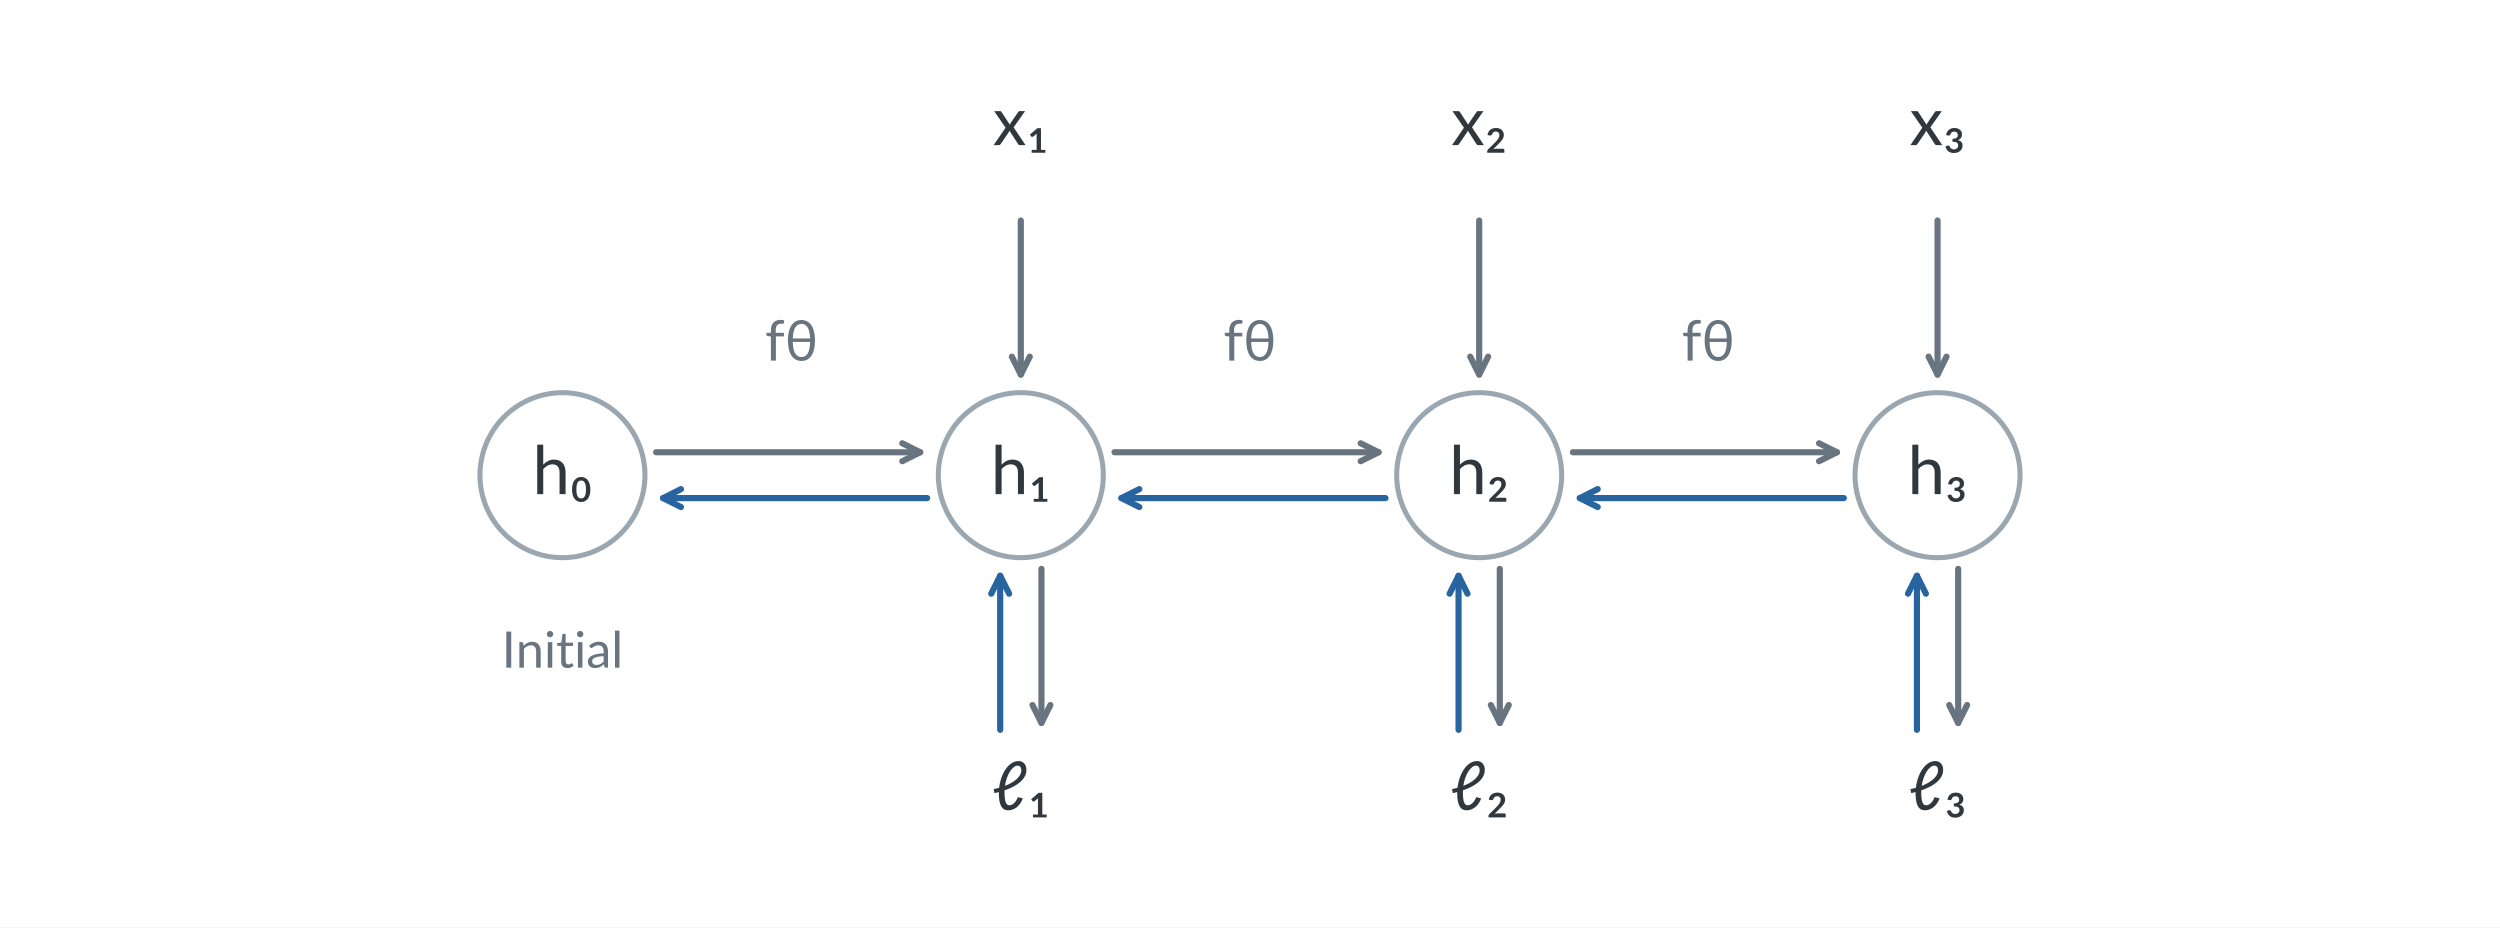
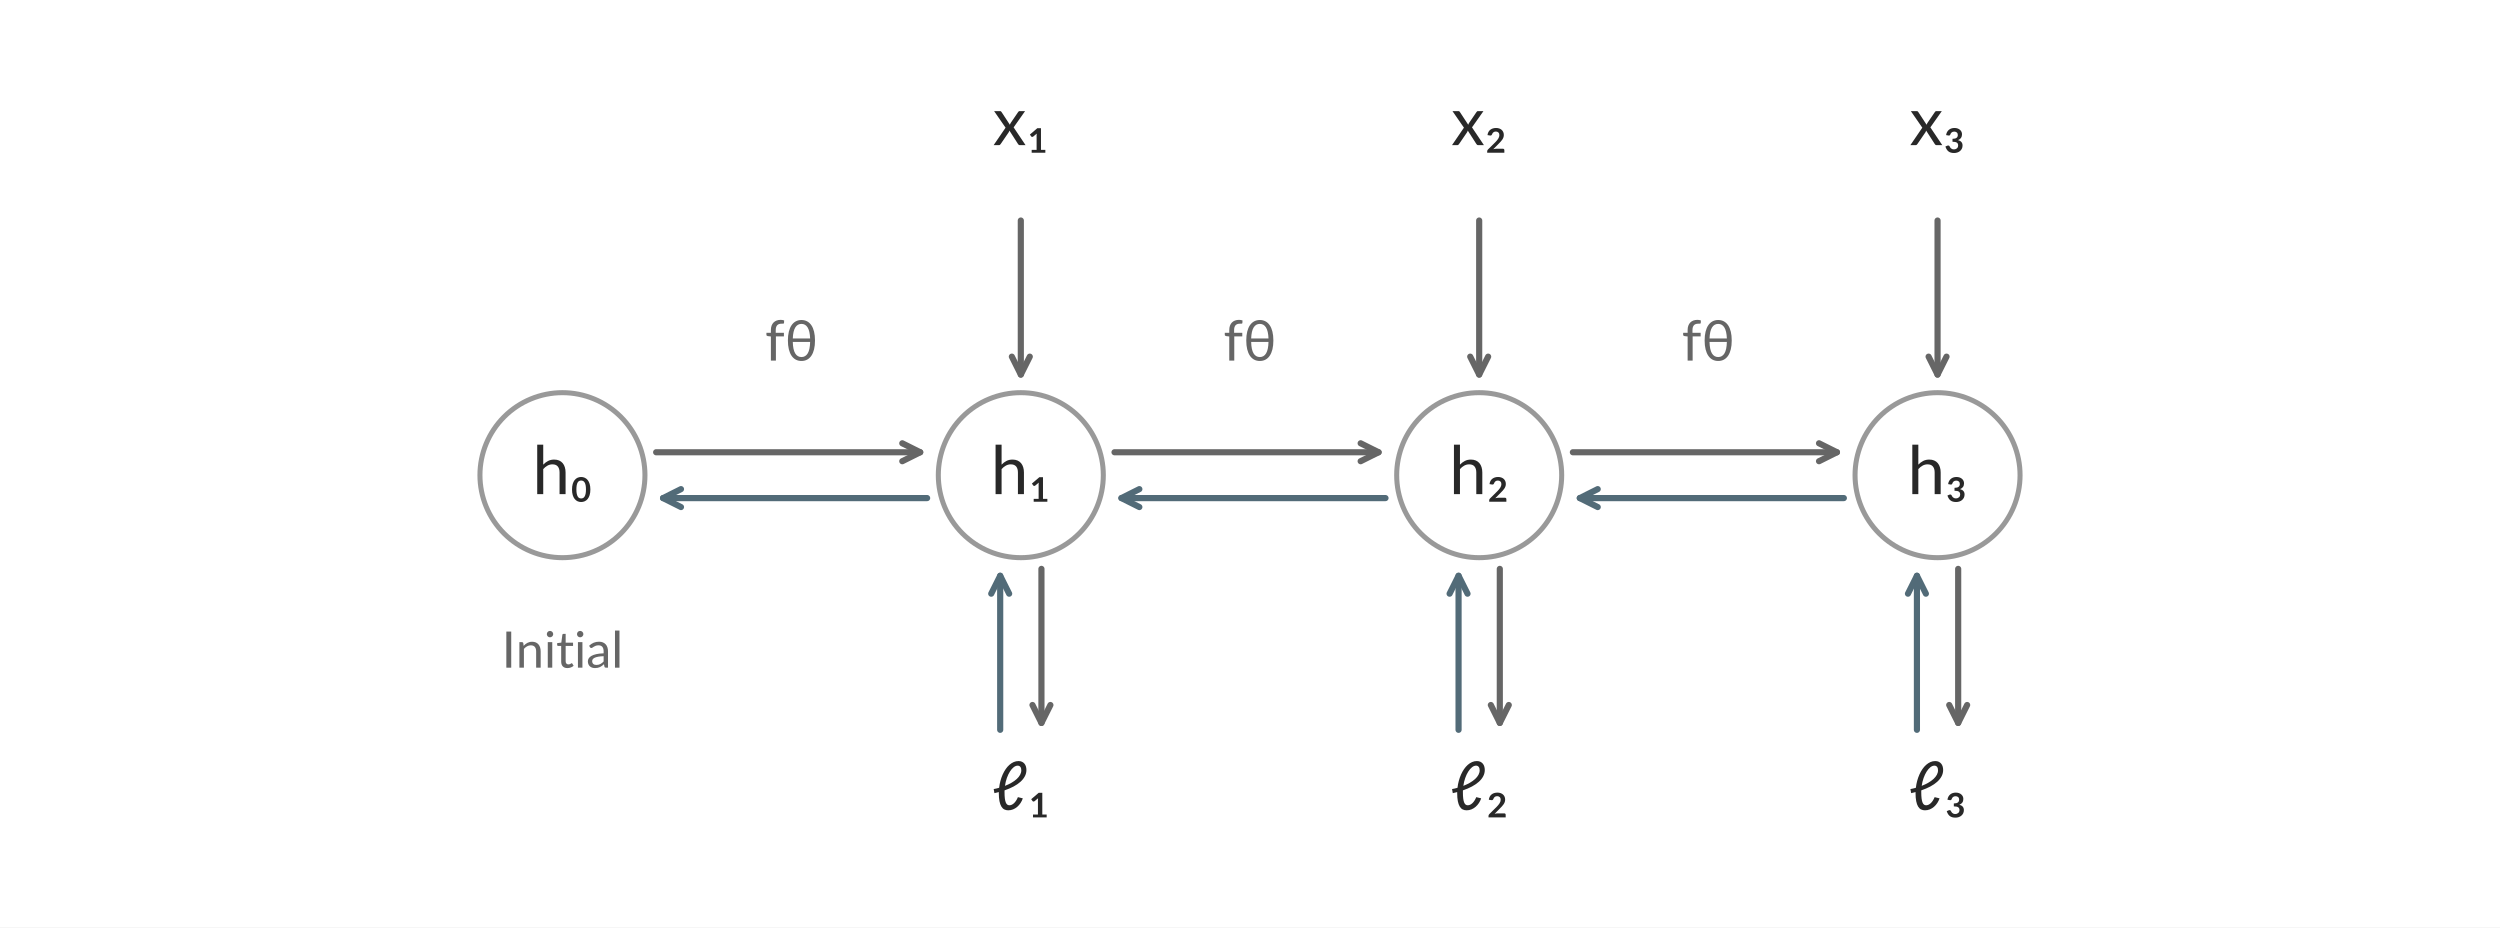
<svg xmlns="http://www.w3.org/2000/svg" xmlns:xlink="http://www.w3.org/1999/xlink" width="446.4pt" height="165.6pt" viewBox="0 0 446.4 165.6" version="1.1">
  <defs>
    <style type="text/css">*{stroke-linejoin: round; stroke-linecap: butt}</style>
  </defs>
  <g id="figure_1">
    <g id="patch_1">
      <path d="M 0 165.6 L 446.4 165.6 L 446.4 0 L 0 0 z " style="fill: #ffffff" />
    </g>
    <g id="axes_1">
      <g id="patch_2">
-         <path d="M 100.431 99.578 C 104.338 99.578 108.086 98.026 110.848 95.263 C 113.611 92.501 115.163 88.753 115.163 84.846 C 115.163 80.939 113.611 77.192 110.848 74.429 C 108.086 71.666 104.338 70.114 100.431 70.114 C 96.524 70.114 92.777 71.666 90.014 74.429 C 87.251 77.192 85.699 80.939 85.699 84.846 C 85.699 88.753 87.251 92.501 90.014 95.263 C 92.777 98.026 96.524 99.578 100.431 99.578 z " clip-path="url(#p60bd4ccec6)" style="fill: #ffffff; stroke: #9aa7b1; stroke-width: 0.9; stroke-linejoin: miter" />
+         <path d="M 100.431 99.578 C 104.338 99.578 108.086 98.026 110.848 95.263 C 113.611 92.501 115.163 88.753 115.163 84.846 C 115.163 80.939 113.611 77.192 110.848 74.429 C 108.086 71.666 104.338 70.114 100.431 70.114 C 96.524 70.114 92.777 71.666 90.014 74.429 C 87.251 77.192 85.699 80.939 85.699 84.846 C 85.699 88.753 87.251 92.501 90.014 95.263 C 92.777 98.026 96.524 99.578 100.431 99.578 z " clip-path="url(#p60bd4ccec6)" style="fill: #ffffff; stroke: #999999; stroke-width: 0.9; stroke-linejoin: miter" />
      </g>
      <g id="patch_3">
-         <path d="M 182.277 99.578 C 186.184 99.578 189.932 98.026 192.694 95.263 C 195.457 92.501 197.009 88.753 197.009 84.846 C 197.009 80.939 195.457 77.192 192.694 74.429 C 189.932 71.666 186.184 70.114 182.277 70.114 C 178.37 70.114 174.622 71.666 171.86 74.429 C 169.097 77.192 167.545 80.939 167.545 84.846 C 167.545 88.753 169.097 92.501 171.86 95.263 C 174.622 98.026 178.37 99.578 182.277 99.578 z " clip-path="url(#p60bd4ccec6)" style="fill: #ffffff; stroke: #9aa7b1; stroke-width: 0.9; stroke-linejoin: miter" />
+         <path d="M 182.277 99.578 C 186.184 99.578 189.932 98.026 192.694 95.263 C 195.457 92.501 197.009 88.753 197.009 84.846 C 197.009 80.939 195.457 77.192 192.694 74.429 C 189.932 71.666 186.184 70.114 182.277 70.114 C 178.37 70.114 174.622 71.666 171.86 74.429 C 169.097 77.192 167.545 80.939 167.545 84.846 C 167.545 88.753 169.097 92.501 171.86 95.263 C 174.622 98.026 178.37 99.578 182.277 99.578 z " clip-path="url(#p60bd4ccec6)" style="fill: #ffffff; stroke: #999999; stroke-width: 0.9; stroke-linejoin: miter" />
      </g>
      <g id="patch_4">
-         <path d="M 117.162 80.754 Q 141.352 80.754 164.313 80.754 " clip-path="url(#p60bd4ccec6)" style="fill: none; stroke: #687580; stroke-width: 1.1; stroke-linecap: round" />
-         <path d="M 161.113 79.154 L 164.313 80.754 L 161.113 82.354 " clip-path="url(#p60bd4ccec6)" style="fill: none; stroke: #687580; stroke-width: 1.1; stroke-linecap: round" />
+         <path d="M 117.162 80.754 Q 141.352 80.754 164.313 80.754 " clip-path="url(#p60bd4ccec6)" style="fill: none; stroke: #666666; stroke-width: 1.1; stroke-linecap: round" />
+         <path d="M 161.113 79.154 L 164.313 80.754 L 161.113 82.354 " clip-path="url(#p60bd4ccec6)" style="fill: none; stroke: #666666; stroke-width: 1.1; stroke-linecap: round" />
      </g>
      <g id="patch_5">
-         <path d="M 165.547 88.938 Q 141.356 88.938 118.395 88.938 " clip-path="url(#p60bd4ccec6)" style="fill: none; stroke: #2864a0; stroke-width: 1.1; stroke-linecap: round" />
-         <path d="M 121.595 90.538 L 118.395 88.938 L 121.595 87.338 " clip-path="url(#p60bd4ccec6)" style="fill: none; stroke: #2864a0; stroke-width: 1.1; stroke-linecap: round" />
+         <path d="M 165.547 88.938 Q 141.356 88.938 118.395 88.938 " clip-path="url(#p60bd4ccec6)" style="fill: none; stroke: #526b78; stroke-width: 1.1; stroke-linecap: round" />
+         <path d="M 121.595 90.538 L 118.395 88.938 L 121.595 87.338 " clip-path="url(#p60bd4ccec6)" style="fill: none; stroke: #526b78; stroke-width: 1.1; stroke-linecap: round" />
      </g>
      <g id="patch_6">
-         <path d="M 182.277 39.378 Q 182.277 53.746 182.277 66.884 " clip-path="url(#p60bd4ccec6)" style="fill: none; stroke: #687580; stroke-width: 1.1; stroke-linecap: round" />
-         <path d="M 183.877 63.684 L 182.277 66.884 L 180.677 63.684 " clip-path="url(#p60bd4ccec6)" style="fill: none; stroke: #687580; stroke-width: 1.1; stroke-linecap: round" />
+         <path d="M 182.277 39.378 Q 182.277 53.746 182.277 66.884 " clip-path="url(#p60bd4ccec6)" style="fill: none; stroke: #666666; stroke-width: 1.1; stroke-linecap: round" />
+         <path d="M 183.877 63.684 L 182.277 66.884 L 180.677 63.684 " clip-path="url(#p60bd4ccec6)" style="fill: none; stroke: #666666; stroke-width: 1.1; stroke-linecap: round" />
      </g>
      <g id="patch_7">
-         <path d="M 185.96 101.581 Q 185.96 115.949 185.96 129.087 " clip-path="url(#p60bd4ccec6)" style="fill: none; stroke: #687580; stroke-width: 1.1; stroke-linecap: round" />
-         <path d="M 187.56 125.887 L 185.96 129.087 L 184.36 125.887 " clip-path="url(#p60bd4ccec6)" style="fill: none; stroke: #687580; stroke-width: 1.1; stroke-linecap: round" />
+         <path d="M 185.96 101.581 Q 185.96 115.949 185.96 129.087 " clip-path="url(#p60bd4ccec6)" style="fill: none; stroke: #666666; stroke-width: 1.1; stroke-linecap: round" />
+         <path d="M 187.56 125.887 L 185.96 129.087 L 184.36 125.887 " clip-path="url(#p60bd4ccec6)" style="fill: none; stroke: #666666; stroke-width: 1.1; stroke-linecap: round" />
      </g>
      <g id="patch_8">
-         <path d="M 178.594 130.315 Q 178.594 115.946 178.594 102.808 " clip-path="url(#p60bd4ccec6)" style="fill: none; stroke: #2864a0; stroke-width: 1.1; stroke-linecap: round" />
-         <path d="M 176.994 106.008 L 178.594 102.808 L 180.194 106.008 " clip-path="url(#p60bd4ccec6)" style="fill: none; stroke: #2864a0; stroke-width: 1.1; stroke-linecap: round" />
+         <path d="M 178.594 130.315 Q 178.594 115.946 178.594 102.808 " clip-path="url(#p60bd4ccec6)" style="fill: none; stroke: #526b78; stroke-width: 1.1; stroke-linecap: round" />
+         <path d="M 176.994 106.008 L 178.594 102.808 L 180.194 106.008 " clip-path="url(#p60bd4ccec6)" style="fill: none; stroke: #526b78; stroke-width: 1.1; stroke-linecap: round" />
      </g>
      <g id="patch_9">
-         <path d="M 264.123 99.578 C 268.03 99.578 271.778 98.026 274.54 95.263 C 277.303 92.501 278.855 88.753 278.855 84.846 C 278.855 80.939 277.303 77.192 274.54 74.429 C 271.778 71.666 268.03 70.114 264.123 70.114 C 260.216 70.114 256.468 71.666 253.706 74.429 C 250.943 77.192 249.391 80.939 249.391 84.846 C 249.391 88.753 250.943 92.501 253.706 95.263 C 256.468 98.026 260.216 99.578 264.123 99.578 z " clip-path="url(#p60bd4ccec6)" style="fill: #ffffff; stroke: #9aa7b1; stroke-width: 0.9; stroke-linejoin: miter" />
+         <path d="M 264.123 99.578 C 268.03 99.578 271.778 98.026 274.54 95.263 C 277.303 92.501 278.855 88.753 278.855 84.846 C 278.855 80.939 277.303 77.192 274.54 74.429 C 271.778 71.666 268.03 70.114 264.123 70.114 C 260.216 70.114 256.468 71.666 253.706 74.429 C 250.943 77.192 249.391 80.939 249.391 84.846 C 249.391 88.753 250.943 92.501 253.706 95.263 C 256.468 98.026 260.216 99.578 264.123 99.578 z " clip-path="url(#p60bd4ccec6)" style="fill: #ffffff; stroke: #999999; stroke-width: 0.9; stroke-linejoin: miter" />
      </g>
      <g id="patch_10">
-         <path d="M 199.008 80.754 Q 223.198 80.754 246.159 80.754 " clip-path="url(#p60bd4ccec6)" style="fill: none; stroke: #687580; stroke-width: 1.1; stroke-linecap: round" />
-         <path d="M 242.959 79.154 L 246.159 80.754 L 242.959 82.354 " clip-path="url(#p60bd4ccec6)" style="fill: none; stroke: #687580; stroke-width: 1.1; stroke-linecap: round" />
+         <path d="M 199.008 80.754 Q 223.198 80.754 246.159 80.754 " clip-path="url(#p60bd4ccec6)" style="fill: none; stroke: #666666; stroke-width: 1.1; stroke-linecap: round" />
+         <path d="M 242.959 79.154 L 246.159 80.754 L 242.959 82.354 " clip-path="url(#p60bd4ccec6)" style="fill: none; stroke: #666666; stroke-width: 1.1; stroke-linecap: round" />
      </g>
      <g id="patch_11">
-         <path d="M 247.392 88.938 Q 223.202 88.938 200.241 88.938 " clip-path="url(#p60bd4ccec6)" style="fill: none; stroke: #2864a0; stroke-width: 1.1; stroke-linecap: round" />
-         <path d="M 203.441 90.538 L 200.241 88.938 L 203.441 87.338 " clip-path="url(#p60bd4ccec6)" style="fill: none; stroke: #2864a0; stroke-width: 1.1; stroke-linecap: round" />
+         <path d="M 247.392 88.938 Q 223.202 88.938 200.241 88.938 " clip-path="url(#p60bd4ccec6)" style="fill: none; stroke: #526b78; stroke-width: 1.1; stroke-linecap: round" />
+         <path d="M 203.441 90.538 L 200.241 88.938 L 203.441 87.338 " clip-path="url(#p60bd4ccec6)" style="fill: none; stroke: #526b78; stroke-width: 1.1; stroke-linecap: round" />
      </g>
      <g id="patch_12">
-         <path d="M 264.123 39.378 Q 264.123 53.746 264.123 66.884 " clip-path="url(#p60bd4ccec6)" style="fill: none; stroke: #687580; stroke-width: 1.1; stroke-linecap: round" />
-         <path d="M 265.723 63.684 L 264.123 66.884 L 262.523 63.684 " clip-path="url(#p60bd4ccec6)" style="fill: none; stroke: #687580; stroke-width: 1.1; stroke-linecap: round" />
+         <path d="M 264.123 39.378 Q 264.123 53.746 264.123 66.884 " clip-path="url(#p60bd4ccec6)" style="fill: none; stroke: #666666; stroke-width: 1.1; stroke-linecap: round" />
+         <path d="M 265.723 63.684 L 264.123 66.884 L 262.523 63.684 " clip-path="url(#p60bd4ccec6)" style="fill: none; stroke: #666666; stroke-width: 1.1; stroke-linecap: round" />
      </g>
      <g id="patch_13">
-         <path d="M 267.806 101.581 Q 267.806 115.949 267.806 129.087 " clip-path="url(#p60bd4ccec6)" style="fill: none; stroke: #687580; stroke-width: 1.1; stroke-linecap: round" />
-         <path d="M 269.406 125.887 L 267.806 129.087 L 266.206 125.887 " clip-path="url(#p60bd4ccec6)" style="fill: none; stroke: #687580; stroke-width: 1.1; stroke-linecap: round" />
+         <path d="M 267.806 101.581 Q 267.806 115.949 267.806 129.087 " clip-path="url(#p60bd4ccec6)" style="fill: none; stroke: #666666; stroke-width: 1.1; stroke-linecap: round" />
+         <path d="M 269.406 125.887 L 267.806 129.087 L 266.206 125.887 " clip-path="url(#p60bd4ccec6)" style="fill: none; stroke: #666666; stroke-width: 1.1; stroke-linecap: round" />
      </g>
      <g id="patch_14">
-         <path d="M 260.44 130.315 Q 260.44 115.946 260.44 102.808 " clip-path="url(#p60bd4ccec6)" style="fill: none; stroke: #2864a0; stroke-width: 1.1; stroke-linecap: round" />
-         <path d="M 258.84 106.008 L 260.44 102.808 L 262.04 106.008 " clip-path="url(#p60bd4ccec6)" style="fill: none; stroke: #2864a0; stroke-width: 1.1; stroke-linecap: round" />
+         <path d="M 260.44 130.315 Q 260.44 115.946 260.44 102.808 " clip-path="url(#p60bd4ccec6)" style="fill: none; stroke: #526b78; stroke-width: 1.1; stroke-linecap: round" />
+         <path d="M 258.84 106.008 L 260.44 102.808 L 262.04 106.008 " clip-path="url(#p60bd4ccec6)" style="fill: none; stroke: #526b78; stroke-width: 1.1; stroke-linecap: round" />
      </g>
      <g id="patch_15">
-         <path d="M 345.969 99.578 C 349.876 99.578 353.623 98.026 356.386 95.263 C 359.149 92.501 360.701 88.753 360.701 84.846 C 360.701 80.939 359.149 77.192 356.386 74.429 C 353.623 71.666 349.876 70.114 345.969 70.114 C 342.062 70.114 338.314 71.666 335.552 74.429 C 332.789 77.192 331.237 80.939 331.237 84.846 C 331.237 88.753 332.789 92.501 335.552 95.263 C 338.314 98.026 342.062 99.578 345.969 99.578 z " clip-path="url(#p60bd4ccec6)" style="fill: #ffffff; stroke: #9aa7b1; stroke-width: 0.9; stroke-linejoin: miter" />
+         <path d="M 345.969 99.578 C 349.876 99.578 353.623 98.026 356.386 95.263 C 359.149 92.501 360.701 88.753 360.701 84.846 C 360.701 80.939 359.149 77.192 356.386 74.429 C 353.623 71.666 349.876 70.114 345.969 70.114 C 342.062 70.114 338.314 71.666 335.552 74.429 C 332.789 77.192 331.237 80.939 331.237 84.846 C 331.237 88.753 332.789 92.501 335.552 95.263 C 338.314 98.026 342.062 99.578 345.969 99.578 z " clip-path="url(#p60bd4ccec6)" style="fill: #ffffff; stroke: #999999; stroke-width: 0.9; stroke-linejoin: miter" />
      </g>
      <g id="patch_16">
-         <path d="M 280.853 80.754 Q 305.044 80.754 328.005 80.754 " clip-path="url(#p60bd4ccec6)" style="fill: none; stroke: #687580; stroke-width: 1.1; stroke-linecap: round" />
-         <path d="M 324.805 79.154 L 328.005 80.754 L 324.805 82.354 " clip-path="url(#p60bd4ccec6)" style="fill: none; stroke: #687580; stroke-width: 1.1; stroke-linecap: round" />
+         <path d="M 280.853 80.754 Q 305.044 80.754 328.005 80.754 " clip-path="url(#p60bd4ccec6)" style="fill: none; stroke: #666666; stroke-width: 1.1; stroke-linecap: round" />
+         <path d="M 324.805 79.154 L 328.005 80.754 L 324.805 82.354 " clip-path="url(#p60bd4ccec6)" style="fill: none; stroke: #666666; stroke-width: 1.1; stroke-linecap: round" />
      </g>
      <g id="patch_17">
-         <path d="M 329.238 88.938 Q 305.048 88.938 282.087 88.938 " clip-path="url(#p60bd4ccec6)" style="fill: none; stroke: #2864a0; stroke-width: 1.1; stroke-linecap: round" />
-         <path d="M 285.287 90.538 L 282.087 88.938 L 285.287 87.338 " clip-path="url(#p60bd4ccec6)" style="fill: none; stroke: #2864a0; stroke-width: 1.1; stroke-linecap: round" />
+         <path d="M 329.238 88.938 Q 305.048 88.938 282.087 88.938 " clip-path="url(#p60bd4ccec6)" style="fill: none; stroke: #526b78; stroke-width: 1.1; stroke-linecap: round" />
+         <path d="M 285.287 90.538 L 282.087 88.938 L 285.287 87.338 " clip-path="url(#p60bd4ccec6)" style="fill: none; stroke: #526b78; stroke-width: 1.1; stroke-linecap: round" />
      </g>
      <g id="patch_18">
-         <path d="M 345.969 39.378 Q 345.969 53.746 345.969 66.884 " clip-path="url(#p60bd4ccec6)" style="fill: none; stroke: #687580; stroke-width: 1.1; stroke-linecap: round" />
-         <path d="M 347.569 63.684 L 345.969 66.884 L 344.369 63.684 " clip-path="url(#p60bd4ccec6)" style="fill: none; stroke: #687580; stroke-width: 1.1; stroke-linecap: round" />
+         <path d="M 345.969 39.378 Q 345.969 53.746 345.969 66.884 " clip-path="url(#p60bd4ccec6)" style="fill: none; stroke: #666666; stroke-width: 1.1; stroke-linecap: round" />
+         <path d="M 347.569 63.684 L 345.969 66.884 L 344.369 63.684 " clip-path="url(#p60bd4ccec6)" style="fill: none; stroke: #666666; stroke-width: 1.1; stroke-linecap: round" />
      </g>
      <g id="patch_19">
-         <path d="M 349.652 101.581 Q 349.652 115.949 349.652 129.087 " clip-path="url(#p60bd4ccec6)" style="fill: none; stroke: #687580; stroke-width: 1.1; stroke-linecap: round" />
-         <path d="M 351.252 125.887 L 349.652 129.087 L 348.052 125.887 " clip-path="url(#p60bd4ccec6)" style="fill: none; stroke: #687580; stroke-width: 1.1; stroke-linecap: round" />
+         <path d="M 349.652 101.581 Q 349.652 115.949 349.652 129.087 " clip-path="url(#p60bd4ccec6)" style="fill: none; stroke: #666666; stroke-width: 1.1; stroke-linecap: round" />
+         <path d="M 351.252 125.887 L 349.652 129.087 L 348.052 125.887 " clip-path="url(#p60bd4ccec6)" style="fill: none; stroke: #666666; stroke-width: 1.1; stroke-linecap: round" />
      </g>
      <g id="patch_20">
-         <path d="M 342.286 130.315 Q 342.286 115.946 342.286 102.808 " clip-path="url(#p60bd4ccec6)" style="fill: none; stroke: #2864a0; stroke-width: 1.1; stroke-linecap: round" />
-         <path d="M 340.686 106.008 L 342.286 102.808 L 343.886 106.008 " clip-path="url(#p60bd4ccec6)" style="fill: none; stroke: #2864a0; stroke-width: 1.1; stroke-linecap: round" />
+         <path d="M 342.286 130.315 Q 342.286 115.946 342.286 102.808 " clip-path="url(#p60bd4ccec6)" style="fill: none; stroke: #526b78; stroke-width: 1.1; stroke-linecap: round" />
+         <path d="M 340.686 106.008 L 342.286 102.808 L 343.886 106.008 " clip-path="url(#p60bd4ccec6)" style="fill: none; stroke: #526b78; stroke-width: 1.1; stroke-linecap: round" />
      </g>
      <g id="text_1">
-         <g style="fill: #30383e" transform="translate(95.07895 88.23615) scale(0.12 -0.12)">
+         <g style="fill: #282828" transform="translate(95.07895 88.23615) scale(0.12 -0.12)">
          <defs>
            <path id="Lato-Regular-68" d="M 1024 2810 Q 1232 3030 1485 3161 Q 1738 3293 2067 3293 Q 2333 3293 2536 3205 Q 2739 3117 2875 2955 Q 3011 2794 3081 2566 Q 3152 2339 3152 2064 L 3152 0 L 2579 0 L 2579 2064 Q 2579 2432 2411 2635 Q 2243 2838 1901 2838 Q 1648 2838 1429 2716 Q 1210 2595 1024 2387 L 1024 0 L 451 0 L 451 4714 L 1024 4714 L 1024 2810 z " transform="scale(0.015625)" />
            <path id="Lato-Regular-2080" d="M 1942 442 Q 1942 135 1873 -89 Q 1805 -313 1686 -459 Q 1568 -605 1406 -677 Q 1245 -749 1062 -749 Q 880 -749 721 -677 Q 563 -605 446 -459 Q 330 -313 262 -89 Q 195 135 195 442 Q 195 749 262 974 Q 330 1200 446 1345 Q 563 1491 721 1563 Q 880 1635 1062 1635 Q 1245 1635 1406 1563 Q 1568 1491 1686 1345 Q 1805 1200 1873 974 Q 1942 749 1942 442 z M 1523 442 Q 1523 695 1488 859 Q 1453 1024 1390 1121 Q 1328 1219 1245 1257 Q 1162 1296 1062 1296 Q 963 1296 880 1257 Q 797 1219 737 1121 Q 678 1024 644 859 Q 611 695 611 442 Q 611 192 648 27 Q 685 -137 745 -235 Q 806 -333 888 -371 Q 970 -409 1062 -409 Q 1155 -409 1240 -371 Q 1325 -333 1387 -235 Q 1450 -137 1486 27 Q 1523 192 1523 442 z " transform="scale(0.015625)" />
          </defs>
          <use xlink:href="#Lato-Regular-68" />
          <use xlink:href="#Lato-Regular-2080" transform="translate(55.8 0)" />
        </g>
      </g>
      <g id="text_2">
-         <g style="fill: #30383e" transform="translate(176.9249 88.23615) scale(0.12 -0.12)">
+         <g style="fill: #282828" transform="translate(176.9249 88.23615) scale(0.12 -0.12)">
          <defs>
            <path id="Lato-Regular-2081" d="M 1811 -451 L 1811 -723 L 509 -723 L 509 -451 L 979 -451 L 979 957 L 995 1098 L 650 813 Q 621 791 593 786 Q 566 781 540 786 Q 515 791 494 803 Q 474 816 464 829 L 339 1008 L 1050 1616 L 1395 1616 L 1395 -451 L 1811 -451 z " transform="scale(0.015625)" />
          </defs>
          <use xlink:href="#Lato-Regular-68" />
          <use xlink:href="#Lato-Regular-2081" transform="translate(55.8 0)" />
        </g>
      </g>
      <g id="text_3">
-         <g style="fill: #687580" transform="translate(136.6166 64.38467) scale(0.1 -0.1)">
+         <g style="fill: #666666" transform="translate(136.6166 64.38467) scale(0.1 -0.1)">
          <defs>
            <path id="Lato-Regular-66" d="M 662 0 L 662 2755 L 304 2797 Q 237 2813 193 2846 Q 150 2880 150 2944 L 150 3178 L 662 3178 L 662 3491 Q 662 3770 740 3986 Q 819 4202 964 4350 Q 1110 4499 1315 4576 Q 1520 4653 1776 4653 Q 1994 4653 2176 4589 L 2163 4304 Q 2157 4227 2078 4220 Q 2000 4214 1869 4214 Q 1722 4214 1602 4176 Q 1482 4138 1395 4051 Q 1309 3965 1262 3824 Q 1216 3683 1216 3475 L 1216 3178 L 2150 3178 L 2150 2765 L 1235 2765 L 1235 0 L 662 0 z " transform="scale(0.015625)" />
            <path id="Lato-Regular-3b8" d="M 922 2131 Q 941 1248 1195 825 Q 1450 403 1914 403 Q 2374 403 2628 825 Q 2883 1248 2902 2131 L 922 2131 z M 2902 2528 Q 2870 3376 2617 3784 Q 2365 4192 1914 4192 Q 1459 4192 1206 3784 Q 954 3376 922 2528 L 2902 2528 z M 1914 4637 Q 2269 4637 2555 4485 Q 2842 4333 3043 4038 Q 3245 3744 3352 3305 Q 3459 2867 3459 2298 Q 3459 1722 3352 1285 Q 3245 848 3043 552 Q 2842 256 2555 105 Q 2269 -45 1914 -45 Q 1555 -45 1268 105 Q 982 256 780 552 Q 579 848 470 1285 Q 362 1722 362 2298 Q 362 2867 470 3305 Q 579 3744 780 4038 Q 982 4333 1268 4485 Q 1555 4637 1914 4637 z " transform="scale(0.015625)" />
          </defs>
          <use xlink:href="#Lato-Regular-66" />
          <use xlink:href="#Lato-Regular-3b8" transform="translate(35.05 0)" />
        </g>
      </g>
      <g id="text_4">
-         <g style="fill: #30383e" transform="translate(177.2849 25.91709) scale(0.12 -0.12)">
+         <g style="fill: #282828" transform="translate(177.2849 25.91709) scale(0.12 -0.12)">
          <defs>
            <path id="Lato-Regular-78" d="M 3114 0 L 2566 0 Q 2496 0 2456 37 Q 2416 74 2390 118 L 1574 1389 Q 1562 1344 1547 1301 Q 1533 1258 1507 1222 L 752 118 Q 720 74 683 37 Q 646 0 582 0 L 74 0 L 1210 1664 L 118 3242 L 666 3242 Q 736 3242 768 3219 Q 800 3197 826 3155 L 1622 1939 Q 1648 2032 1702 2118 L 2400 3142 Q 2429 3187 2462 3214 Q 2496 3242 2544 3242 L 3069 3242 L 1978 1693 L 3114 0 z " transform="scale(0.015625)" />
          </defs>
          <use xlink:href="#Lato-Regular-78" />
          <use xlink:href="#Lato-Regular-2081" transform="translate(49.8 0)" />
        </g>
      </g>
      <g id="text_5">
-         <g style="fill: #30383e" transform="translate(177.0477 144.5937) scale(0.12 -0.12)">
+         <g style="fill: #282828" transform="translate(177.0477 144.5937) scale(0.12 -0.12)">
          <defs>
            <path id="Lato-Regular-2113" d="M 2490 4202 Q 2298 4202 2107 4051 Q 1917 3901 1752 3641 Q 1587 3382 1462 3032 Q 1338 2682 1280 2278 Q 1626 2413 1910 2577 Q 2195 2742 2401 2931 Q 2608 3120 2721 3329 Q 2835 3539 2835 3760 Q 2835 3974 2742 4088 Q 2650 4202 2490 4202 z M 205 1971 Q 339 1997 468 2027 Q 598 2058 723 2093 Q 762 2432 848 2752 Q 934 3072 1060 3355 Q 1187 3638 1348 3873 Q 1510 4109 1704 4280 Q 1898 4451 2115 4545 Q 2333 4640 2570 4640 Q 2762 4640 2904 4571 Q 3046 4502 3139 4387 Q 3232 4272 3277 4117 Q 3322 3962 3322 3789 Q 3322 3472 3173 3189 Q 3024 2906 2752 2662 Q 2480 2419 2096 2214 Q 1712 2010 1242 1850 Q 1238 1805 1238 1763 Q 1238 1722 1238 1677 Q 1238 1318 1268 1078 Q 1299 838 1358 694 Q 1418 550 1504 489 Q 1590 429 1706 429 Q 1821 429 1934 483 Q 2048 538 2152 638 Q 2256 739 2347 881 Q 2438 1024 2512 1203 L 2979 1088 Q 2902 854 2766 646 Q 2630 438 2451 283 Q 2272 128 2053 38 Q 1834 -51 1590 -51 Q 1382 -51 1216 33 Q 1050 118 934 312 Q 819 506 756 819 Q 694 1133 694 1587 L 694 1686 Q 592 1658 488 1634 Q 384 1610 275 1584 L 205 1971 z " transform="scale(0.015625)" />
          </defs>
          <use xlink:href="#Lato-Regular-2113" />
          <use xlink:href="#Lato-Regular-2081" transform="translate(53.75 0)" />
        </g>
      </g>
      <g id="text_6">
-         <g style="fill: #30383e" transform="translate(258.7708 88.23615) scale(0.12 -0.12)">
+         <g style="fill: #282828" transform="translate(258.7708 88.23615) scale(0.12 -0.12)">
          <defs>
            <path id="Lato-Regular-2082" d="M 1734 -342 Q 1798 -342 1835 -377 Q 1872 -413 1872 -477 L 1872 -723 L 237 -723 L 237 -585 Q 237 -544 254 -499 Q 272 -454 310 -416 L 1018 285 Q 1178 445 1288 614 Q 1398 784 1398 957 Q 1398 1120 1302 1208 Q 1206 1296 1066 1296 Q 915 1296 825 1219 Q 736 1143 691 1008 Q 659 951 617 928 Q 576 906 493 919 L 266 957 Q 314 1296 534 1465 Q 755 1635 1085 1635 Q 1251 1635 1387 1587 Q 1523 1539 1619 1453 Q 1715 1367 1768 1243 Q 1821 1120 1821 970 Q 1821 842 1781 731 Q 1741 621 1673 522 Q 1606 423 1520 330 Q 1434 237 1338 141 L 816 -387 Q 893 -368 968 -355 Q 1043 -342 1110 -342 L 1734 -342 z " transform="scale(0.015625)" />
          </defs>
          <use xlink:href="#Lato-Regular-68" />
          <use xlink:href="#Lato-Regular-2082" transform="translate(55.8 0)" />
        </g>
      </g>
      <g id="text_7">
-         <g style="fill: #687580" transform="translate(218.4625 64.38467) scale(0.1 -0.1)">
+         <g style="fill: #666666" transform="translate(218.4625 64.38467) scale(0.1 -0.1)">
          <use xlink:href="#Lato-Regular-66" />
          <use xlink:href="#Lato-Regular-3b8" transform="translate(35.05 0)" />
        </g>
      </g>
      <g id="text_8">
-         <g style="fill: #30383e" transform="translate(259.1308 25.91709) scale(0.12 -0.12)">
+         <g style="fill: #282828" transform="translate(259.1308 25.91709) scale(0.12 -0.12)">
          <use xlink:href="#Lato-Regular-78" />
          <use xlink:href="#Lato-Regular-2082" transform="translate(49.8 0)" />
        </g>
      </g>
      <g id="text_9">
-         <g style="fill: #30383e" transform="translate(258.8936 144.5937) scale(0.12 -0.12)">
+         <g style="fill: #282828" transform="translate(258.8936 144.5937) scale(0.12 -0.12)">
          <use xlink:href="#Lato-Regular-2113" />
          <use xlink:href="#Lato-Regular-2082" transform="translate(53.75 0)" />
        </g>
      </g>
      <g id="text_10">
-         <g style="fill: #30383e" transform="translate(340.6167 88.23615) scale(0.12 -0.12)">
+         <g style="fill: #282828" transform="translate(340.6167 88.23615) scale(0.12 -0.12)">
          <defs>
            <path id="Lato-Regular-2083" d="M 291 957 Q 314 1127 384 1253 Q 455 1379 559 1464 Q 663 1549 797 1592 Q 931 1635 1088 1635 Q 1251 1635 1382 1589 Q 1514 1543 1608 1461 Q 1703 1379 1754 1270 Q 1805 1162 1805 1034 Q 1805 624 1427 480 Q 1856 362 1856 -29 Q 1856 -205 1789 -339 Q 1722 -473 1611 -564 Q 1501 -656 1355 -702 Q 1210 -749 1056 -749 Q 874 -749 739 -709 Q 605 -669 507 -590 Q 410 -512 341 -396 Q 272 -281 224 -131 L 400 -54 Q 471 -25 533 -39 Q 595 -54 621 -109 Q 637 -141 662 -190 Q 688 -240 734 -288 Q 781 -336 853 -369 Q 925 -403 1034 -403 Q 1133 -403 1208 -371 Q 1283 -339 1334 -289 Q 1386 -240 1411 -176 Q 1437 -112 1437 -45 Q 1437 51 1410 120 Q 1383 189 1320 234 Q 1258 279 1154 301 Q 1050 323 899 323 L 899 602 Q 1178 605 1291 701 Q 1405 797 1405 963 Q 1405 1123 1312 1206 Q 1219 1290 1066 1290 Q 912 1290 821 1214 Q 730 1139 691 1011 Q 659 947 624 926 Q 589 906 506 919 L 291 957 z " transform="scale(0.015625)" />
          </defs>
          <use xlink:href="#Lato-Regular-68" />
          <use xlink:href="#Lato-Regular-2083" transform="translate(55.8 0)" />
        </g>
      </g>
      <g id="text_11">
-         <g style="fill: #687580" transform="translate(300.3084 64.38467) scale(0.1 -0.1)">
+         <g style="fill: #666666" transform="translate(300.3084 64.38467) scale(0.1 -0.1)">
          <use xlink:href="#Lato-Regular-66" />
          <use xlink:href="#Lato-Regular-3b8" transform="translate(35.05 0)" />
        </g>
      </g>
      <g id="text_12">
-         <g style="fill: #30383e" transform="translate(340.9767 25.91709) scale(0.12 -0.12)">
+         <g style="fill: #282828" transform="translate(340.9767 25.91709) scale(0.12 -0.12)">
          <use xlink:href="#Lato-Regular-78" />
          <use xlink:href="#Lato-Regular-2083" transform="translate(49.8 0)" />
        </g>
      </g>
      <g id="text_13">
-         <g style="fill: #30383e" transform="translate(340.7395 144.5937) scale(0.12 -0.12)">
+         <g style="fill: #282828" transform="translate(340.7395 144.5937) scale(0.12 -0.12)">
          <use xlink:href="#Lato-Regular-2113" />
          <use xlink:href="#Lato-Regular-2083" transform="translate(53.75 0)" />
        </g>
      </g>
      <g id="text_14">
-         <g style="fill: #687580" transform="translate(89.58895 119.2214) scale(0.09 -0.09)">
+         <g style="fill: #666666" transform="translate(89.58895 119.2214) scale(0.09 -0.09)">
          <defs>
            <path id="Lato-Regular-49" d="M 1206 0 L 586 0 L 586 4586 L 1206 4586 L 1206 0 z " transform="scale(0.015625)" />
            <path id="Lato-Regular-6e" d="M 989 2771 Q 1094 2890 1212 2986 Q 1331 3082 1464 3150 Q 1597 3219 1745 3256 Q 1894 3293 2067 3293 Q 2333 3293 2536 3205 Q 2739 3117 2875 2955 Q 3011 2794 3081 2566 Q 3152 2339 3152 2064 L 3152 0 L 2579 0 L 2579 2064 Q 2579 2432 2411 2635 Q 2243 2838 1901 2838 Q 1648 2838 1429 2716 Q 1210 2595 1024 2387 L 1024 0 L 451 0 L 451 3242 L 794 3242 Q 915 3242 944 3123 L 989 2771 z " transform="scale(0.015625)" />
            <path id="Lato-Regular-69" d="M 1053 3242 L 1053 0 L 483 0 L 483 3242 L 1053 3242 z M 1174 4259 Q 1174 4176 1140 4104 Q 1107 4032 1051 3976 Q 995 3920 920 3888 Q 845 3856 762 3856 Q 678 3856 606 3888 Q 534 3920 480 3976 Q 426 4032 394 4104 Q 362 4176 362 4259 Q 362 4342 394 4417 Q 426 4493 480 4549 Q 534 4605 606 4637 Q 678 4669 762 4669 Q 845 4669 920 4637 Q 995 4605 1051 4549 Q 1107 4493 1140 4417 Q 1174 4342 1174 4259 z " transform="scale(0.015625)" />
            <path id="Lato-Regular-74" d="M 1446 -51 Q 1062 -51 856 163 Q 650 378 650 781 L 650 2765 L 259 2765 Q 208 2765 173 2795 Q 138 2826 138 2890 L 138 3117 L 669 3184 L 800 4186 Q 810 4234 843 4264 Q 877 4294 931 4294 L 1219 4294 L 1219 3178 L 2157 3178 L 2157 2765 L 1219 2765 L 1219 819 Q 1219 614 1318 515 Q 1418 416 1574 416 Q 1664 416 1729 440 Q 1795 464 1843 493 Q 1891 522 1924 546 Q 1958 570 1984 570 Q 2029 570 2064 515 L 2230 243 Q 2083 106 1875 27 Q 1667 -51 1446 -51 z " transform="scale(0.015625)" />
            <path id="Lato-Regular-61" d="M 2208 1459 Q 1814 1446 1537 1396 Q 1261 1347 1086 1267 Q 912 1187 833 1078 Q 755 970 755 835 Q 755 707 796 614 Q 838 522 910 462 Q 982 403 1080 376 Q 1178 349 1290 349 Q 1440 349 1565 379 Q 1690 410 1800 467 Q 1910 525 2011 605 Q 2112 685 2208 787 L 2208 1459 z M 368 2784 Q 637 3043 947 3171 Q 1258 3299 1635 3299 Q 1907 3299 2118 3209 Q 2330 3120 2474 2960 Q 2618 2800 2691 2573 Q 2765 2346 2765 2074 L 2765 0 L 2512 0 Q 2429 0 2384 27 Q 2339 54 2314 134 L 2250 442 Q 2122 323 2000 232 Q 1878 141 1744 78 Q 1610 16 1458 -17 Q 1306 -51 1120 -51 Q 931 -51 764 1 Q 598 54 475 160 Q 352 266 280 427 Q 208 589 208 810 Q 208 1002 313 1179 Q 419 1357 656 1494 Q 893 1632 1273 1720 Q 1654 1808 2208 1821 L 2208 2074 Q 2208 2451 2045 2644 Q 1882 2838 1568 2838 Q 1357 2838 1214 2785 Q 1072 2733 968 2667 Q 864 2602 789 2549 Q 714 2496 640 2496 Q 582 2496 540 2526 Q 499 2557 470 2602 L 368 2784 z " transform="scale(0.015625)" />
            <path id="Lato-Regular-6c" d="M 1040 4714 L 1040 0 L 470 0 L 470 4714 L 1040 4714 z " transform="scale(0.015625)" />
          </defs>
          <use xlink:href="#Lato-Regular-49" />
          <use xlink:href="#Lato-Regular-6e" transform="translate(28 0)" />
          <use xlink:href="#Lato-Regular-69" transform="translate(83.8 0)" />
          <use xlink:href="#Lato-Regular-74" transform="translate(107.8 0)" />
          <use xlink:href="#Lato-Regular-69" transform="translate(143.65 0)" />
          <use xlink:href="#Lato-Regular-61" transform="translate(167.65 0)" />
          <use xlink:href="#Lato-Regular-6c" transform="translate(217.35 0)" />
        </g>
      </g>
    </g>
  </g>
  <defs>
    <clipPath id="p60bd4ccec6">
      <rect x="67.693" y="3" width="311.014" height="159.6" />
    </clipPath>
  </defs>
</svg>
